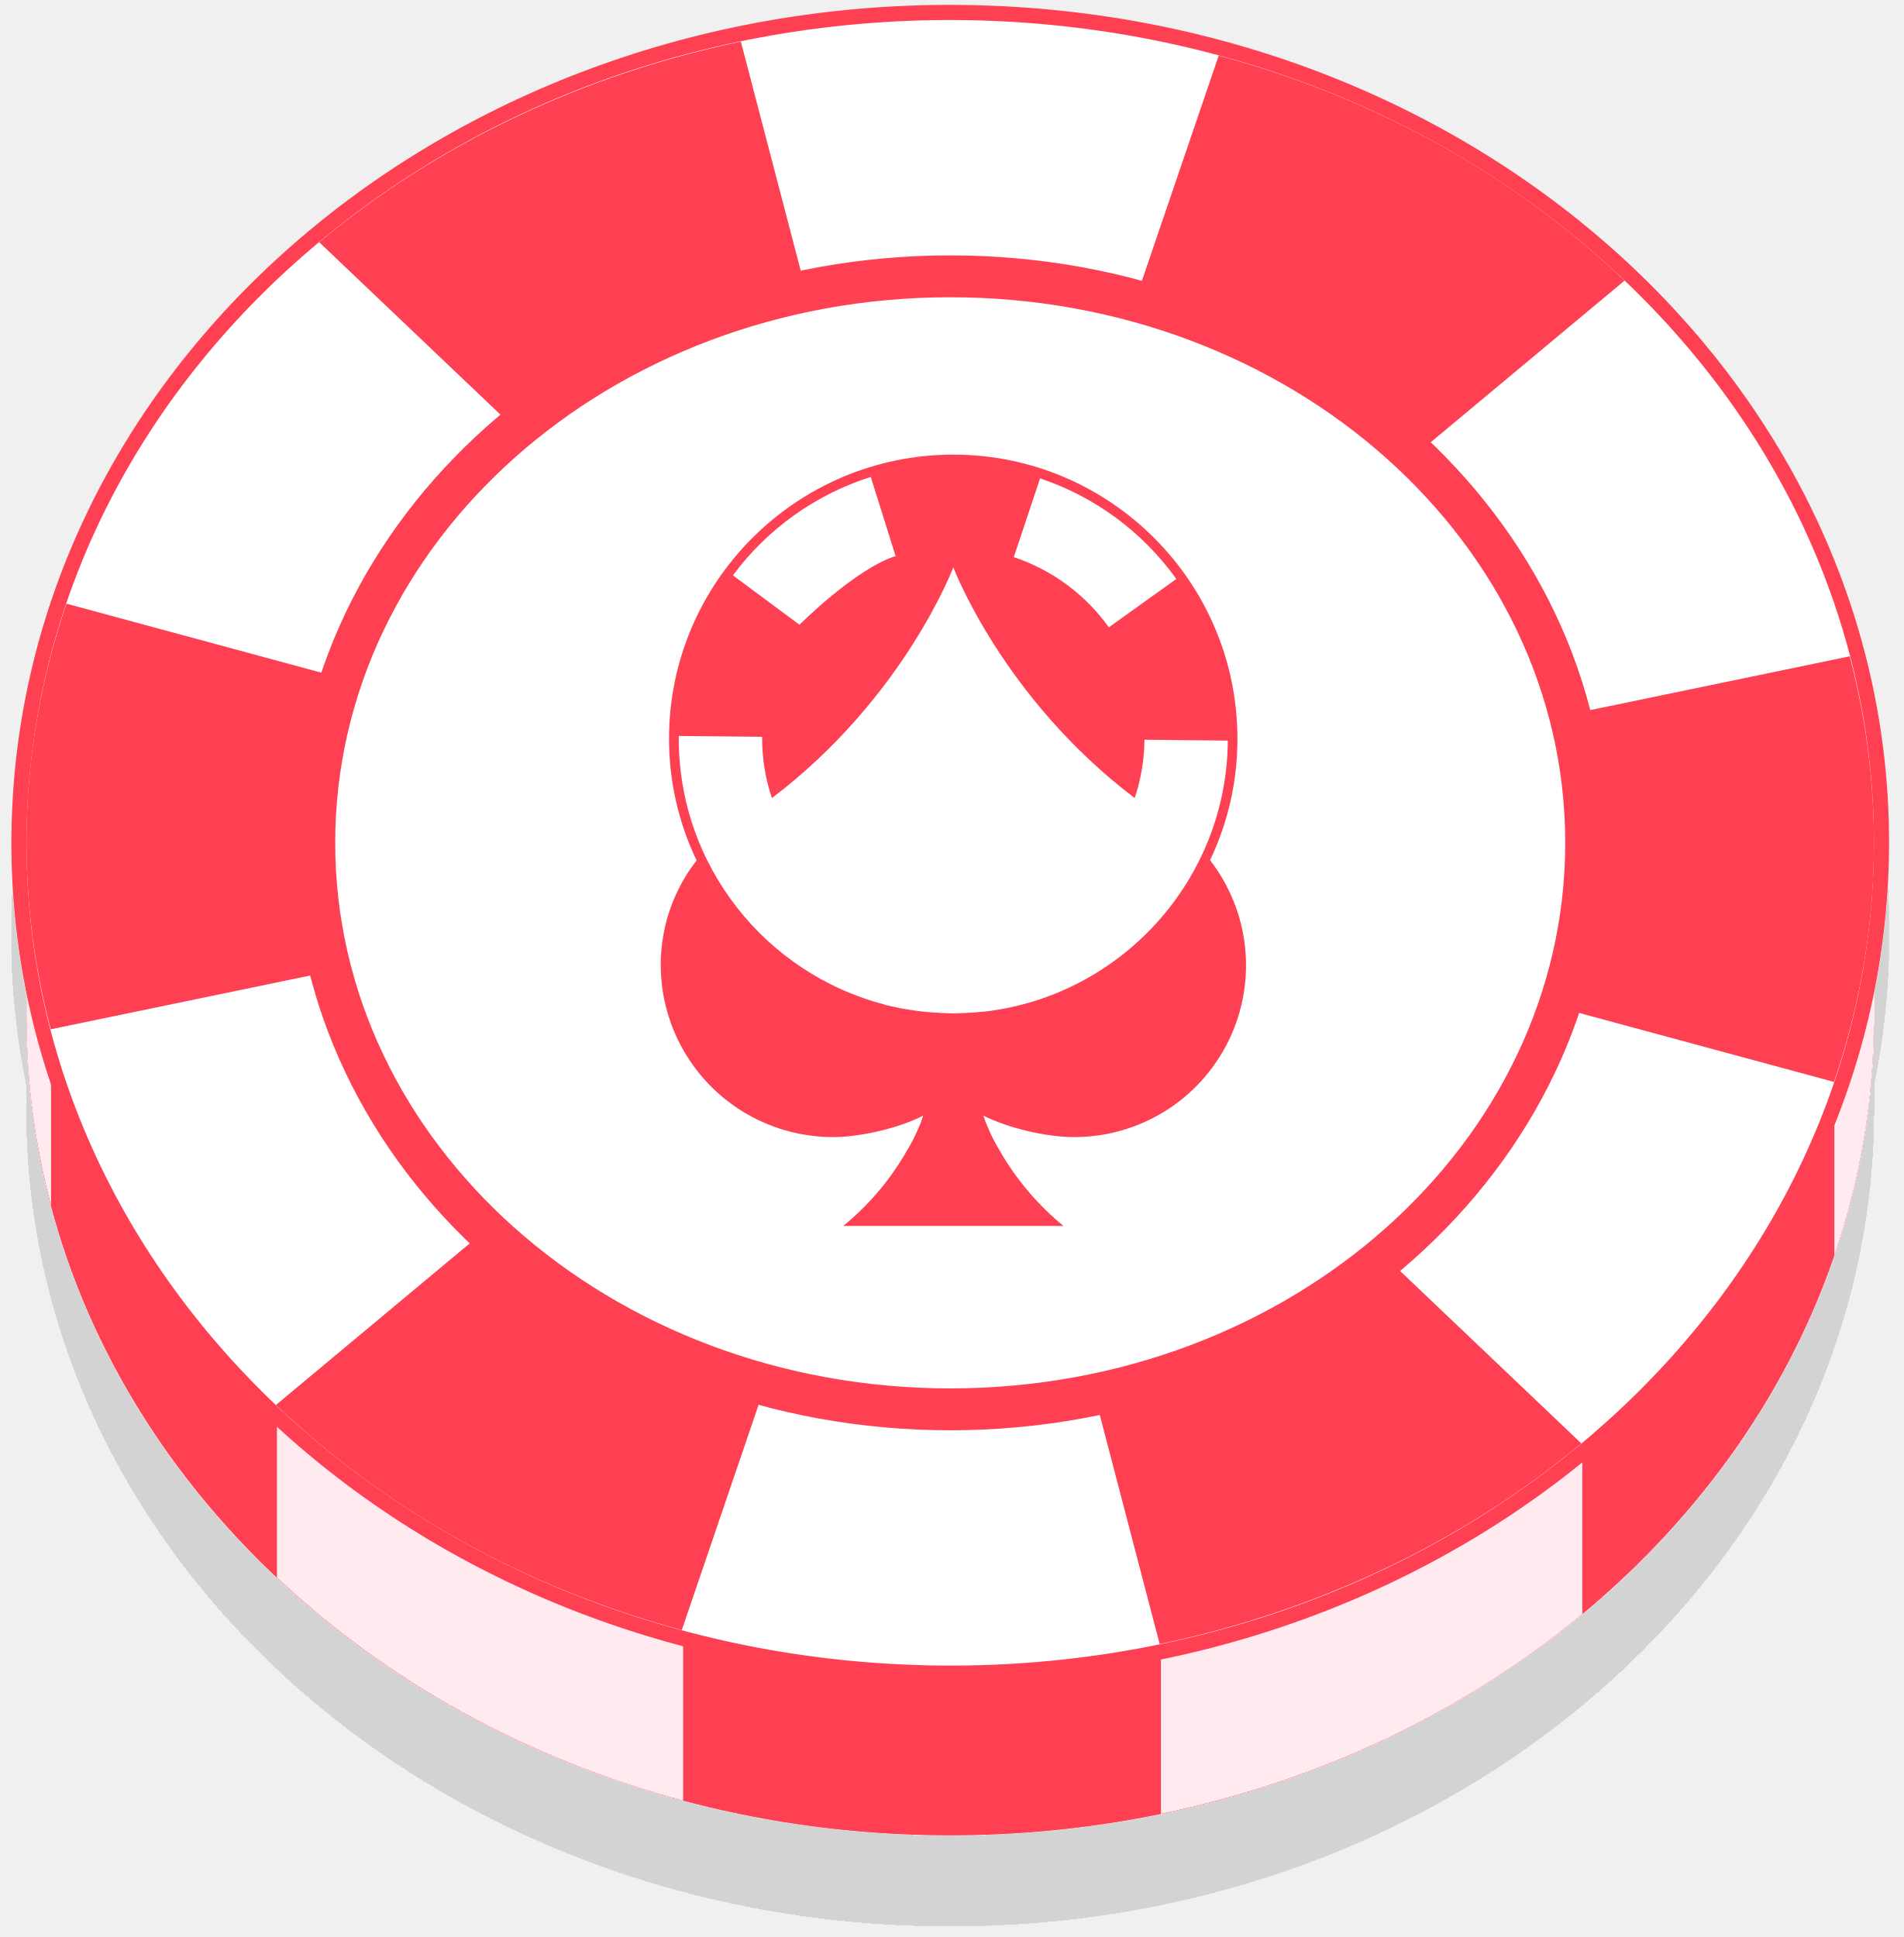
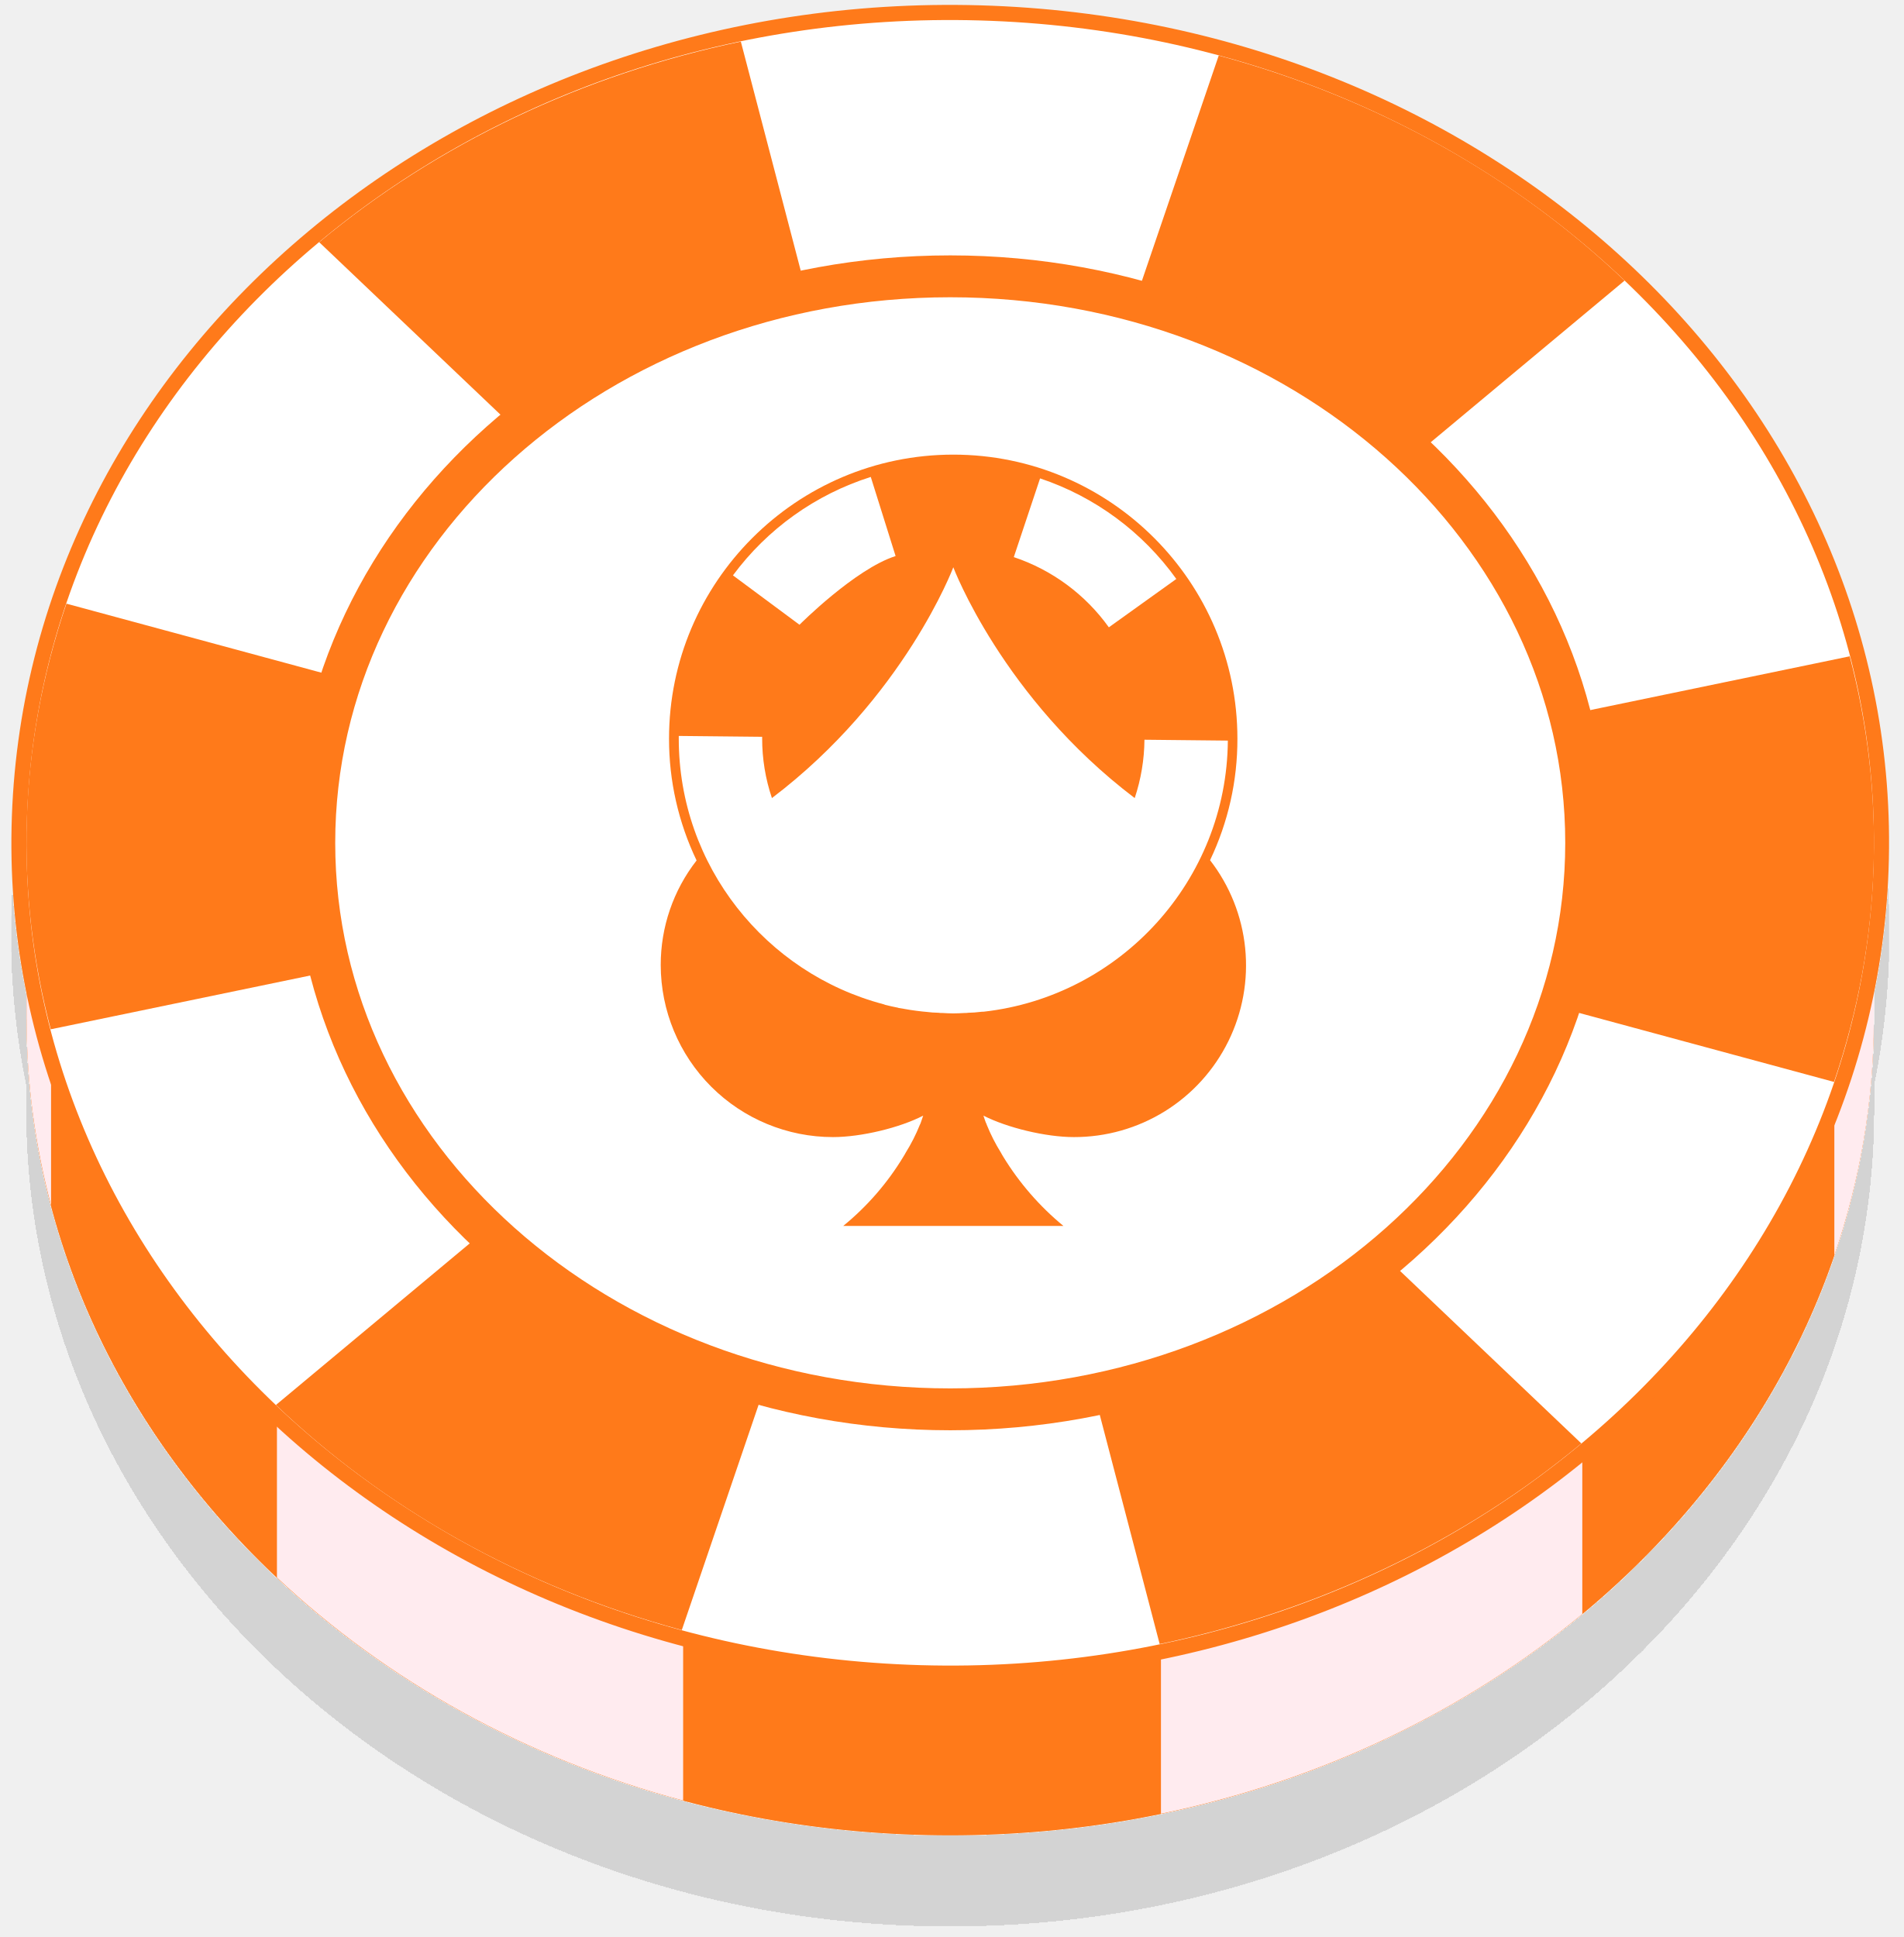
<svg xmlns="http://www.w3.org/2000/svg" width="114" height="116" viewBox="0 0 114 116" fill="none">
  <g filter="url(#filter0_d_3444_4417)">
-     <path d="M111.991 51.068V61.031C111.991 87.892 87.342 109.71 56.892 109.71C26.441 109.71 1.796 87.892 1.796 61.031V60.827H1.791L1.791 51.068H111.991Z" fill="#FF4053" stroke="#FF4053" stroke-width="0.407" />
+     <path d="M111.991 51.068V61.031C111.991 87.892 87.342 109.71 56.892 109.71C26.441 109.71 1.796 87.892 1.796 61.031V60.827H1.791L1.791 51.068H111.991Z" fill="#FF7A1A" stroke="#FF7A1A" stroke-width="0.407" />
    <path d="M3.062 50.865H1.588L1.588 61.031H1.592C1.592 64.874 2.109 68.603 3.058 72.19L3.058 50.861L3.062 50.865Z" fill="#FFEBEF" />
    <path d="M16.582 94.472C23.141 100.648 31.491 105.318 40.904 107.829V50.865H16.582V94.476V94.472Z" fill="#FFEBEF" />
    <path d="M69.514 108.619C79.134 106.633 87.781 102.435 94.743 96.658V50.861H69.514V108.619Z" fill="#FFEBEF" />
    <path d="M109.834 75.186C111.365 70.704 112.199 65.957 112.199 61.031V50.865H109.834V75.186Z" fill="#FFEBEF" />
-     <path d="M1.164 48.886C2.152 21.391 27.947 -0.101 58.676 0.772C89.406 1.645 113.616 24.563 112.628 52.062C111.644 79.558 85.845 101.049 55.116 100.173C24.39 99.3 0.18 76.382 1.164 48.886Z" fill="white" stroke="#FF4053" stroke-width="0.906" />
+     <path d="M1.164 48.886C2.152 21.391 27.947 -0.101 58.676 0.772C89.406 1.645 113.616 24.563 112.628 52.062C111.644 79.558 85.845 101.049 55.116 100.173C24.39 99.3 0.18 76.382 1.164 48.886Z" fill="white" stroke="#FF7A1A" stroke-width="0.906" />
    <path d="M57.676 83.607C78.185 83.607 94.811 68.806 94.811 50.548C94.811 32.29 78.185 17.489 57.676 17.489C37.167 17.489 20.541 32.29 20.541 50.548C20.541 68.806 37.167 83.607 57.676 83.607Z" fill="white" />
-     <path d="M29.488 73.326L16.521 84.139C22.938 90.258 31.182 95.009 40.823 97.619L45.985 82.478C39.438 80.707 33.845 77.482 29.488 73.326Z" fill="#FF4053" />
-     <path d="M20.971 40.752L3.977 36.151C1.05 44.742 0.895 53.487 3.037 61.641L20.335 58.055C18.882 52.518 18.988 46.582 20.975 40.752H20.971Z" fill="#FF4053" />
-     <path d="M65.41 83.048L69.437 98.457C78.878 96.491 87.603 92.342 94.686 86.443L82.55 74.893C77.742 78.895 71.818 81.712 65.41 83.048Z" fill="#FF4053" />
-     <path d="M110.758 39.303L93.46 42.889C94.913 48.426 94.807 54.362 92.82 60.192L109.814 64.793C112.741 56.202 112.896 47.457 110.754 39.303H110.758Z" fill="#FF4053" />
-     <path d="M19.109 14.501L31.246 26.051C36.054 22.049 41.977 19.232 48.386 17.896L44.359 2.491C34.918 4.457 26.193 8.606 19.109 14.505V14.501Z" fill="#FF4053" />
-     <path d="M84.307 27.619L97.274 16.805C90.858 10.686 82.614 5.935 72.973 3.325L67.811 18.466C74.357 20.237 79.951 23.462 84.307 27.619Z" fill="#FF4053" />
-     <path d="M56.897 84.4C77.927 84.4 94.975 69.211 94.975 50.474C94.975 31.737 77.927 16.548 56.897 16.548C35.867 16.548 18.818 31.737 18.818 50.474C18.818 69.211 35.867 84.4 56.897 84.4Z" stroke="#FF4053" stroke-width="2.508" stroke-miterlimit="10" />
-     <path d="M72.453 51.517C73.538 49.244 74.098 46.756 74.092 44.237C74.092 34.862 66.469 27.226 57.081 27.226C47.693 27.226 40.059 34.862 40.059 44.237C40.056 46.761 40.62 49.253 41.709 51.53C40.313 53.319 39.558 55.524 39.562 57.793C39.565 60.527 40.653 63.148 42.587 65.08C44.522 67.012 47.145 68.097 49.879 68.096C51.568 68.096 53.879 67.536 55.278 66.811C55.238 66.939 55.188 67.078 55.138 67.217C55.122 67.27 55.1 67.321 55.073 67.37C54.843 67.944 54.562 68.496 54.235 69.022C54.197 69.099 54.147 69.173 54.095 69.263C53.14 70.845 51.919 72.25 50.488 73.418H63.675C62.249 72.244 61.029 70.84 60.066 69.263C60.016 69.173 59.965 69.099 59.928 69.022C59.601 68.496 59.32 67.944 59.088 67.37C59.072 67.317 59.051 67.265 59.024 67.217C58.975 67.078 58.923 66.938 58.885 66.811C60.299 67.534 62.613 68.096 64.297 68.096C66.223 68.101 68.112 67.565 69.748 66.55C71.384 65.534 72.702 64.079 73.552 62.351C74.402 60.623 74.75 58.691 74.556 56.775C74.362 54.858 73.633 53.035 72.453 51.513V51.517ZM62.276 28.649C65.561 29.748 68.416 31.856 70.434 34.672L66.394 37.568C64.987 35.602 62.995 34.13 60.703 33.363L62.276 28.649ZM52.139 28.562L53.625 33.3C51.2 34.071 47.871 37.414 47.871 37.414L43.886 34.457C45.948 31.672 48.836 29.609 52.139 28.562ZM58.898 60.587C58.83 60.586 58.762 60.589 58.695 60.599C58.458 60.629 58.221 60.647 57.983 60.65C57.903 60.662 57.822 60.667 57.742 60.665C57.512 60.676 57.297 60.689 57.081 60.689C56.865 60.689 56.661 60.676 56.446 60.665C56.357 60.667 56.268 60.662 56.179 60.65C55.946 60.647 55.712 60.629 55.481 60.599C55.391 60.587 55.303 60.587 55.224 60.575C54.742 60.523 54.257 60.446 53.789 60.359C53.782 60.352 53.773 60.349 53.764 60.347C53.506 60.296 53.267 60.244 53.013 60.181C52.978 60.171 52.945 60.158 52.913 60.143C45.863 58.293 40.642 51.865 40.642 44.237V44.073L45.635 44.124V44.211C45.633 45.43 45.83 46.64 46.22 47.794C54.147 41.784 57.081 33.972 57.081 33.972C57.081 33.972 60.016 41.784 67.943 47.794C68.319 46.667 68.516 45.488 68.526 44.3L73.519 44.352C73.457 52.75 67.065 59.672 58.898 60.587Z" fill="#FF4053" />
+     <path d="M29.488 73.326L16.521 84.139C22.938 90.258 31.182 95.009 40.823 97.619L45.985 82.478C39.438 80.707 33.845 77.482 29.488 73.326Z" fill="#FF7A1A" />
+     <path d="M20.971 40.752L3.977 36.151C1.05 44.742 0.895 53.487 3.037 61.641L20.335 58.055C18.882 52.518 18.988 46.582 20.975 40.752H20.971Z" fill="#FF7A1A" />
+     <path d="M65.41 83.048L69.437 98.457C78.878 96.491 87.603 92.342 94.686 86.443L82.55 74.893C77.742 78.895 71.818 81.712 65.41 83.048Z" fill="#FF7A1A" />
+     <path d="M110.758 39.303L93.46 42.889C94.913 48.426 94.807 54.362 92.82 60.192L109.814 64.793C112.741 56.202 112.896 47.457 110.754 39.303H110.758Z" fill="#FF7A1A" />
+     <path d="M19.109 14.501L31.246 26.051C36.054 22.049 41.977 19.232 48.386 17.896L44.359 2.491C34.918 4.457 26.193 8.606 19.109 14.505V14.501Z" fill="#FF7A1A" />
+     <path d="M84.307 27.619L97.274 16.805C90.858 10.686 82.614 5.935 72.973 3.325L67.811 18.466C74.357 20.237 79.951 23.462 84.307 27.619Z" fill="#FF7A1A" />
+     <path d="M56.897 84.4C77.927 84.4 94.975 69.211 94.975 50.474C94.975 31.737 77.927 16.548 56.897 16.548C35.867 16.548 18.818 31.737 18.818 50.474C18.818 69.211 35.867 84.4 56.897 84.4Z" stroke="#FF7A1A" stroke-width="2.508" stroke-miterlimit="10" />
+     <path d="M72.453 51.517C73.538 49.244 74.098 46.756 74.092 44.237C74.092 34.862 66.469 27.226 57.081 27.226C47.693 27.226 40.059 34.862 40.059 44.237C40.056 46.761 40.62 49.253 41.709 51.53C40.313 53.319 39.558 55.524 39.562 57.793C39.565 60.527 40.653 63.148 42.587 65.08C44.522 67.012 47.145 68.097 49.879 68.096C51.568 68.096 53.879 67.536 55.278 66.811C55.238 66.939 55.188 67.078 55.138 67.217C55.122 67.27 55.1 67.321 55.073 67.37C54.843 67.944 54.562 68.496 54.235 69.022C54.197 69.099 54.147 69.173 54.095 69.263C53.14 70.845 51.919 72.25 50.488 73.418H63.675C62.249 72.244 61.029 70.84 60.066 69.263C60.016 69.173 59.965 69.099 59.928 69.022C59.601 68.496 59.32 67.944 59.088 67.37C59.072 67.317 59.051 67.265 59.024 67.217C58.975 67.078 58.923 66.938 58.885 66.811C60.299 67.534 62.613 68.096 64.297 68.096C66.223 68.101 68.112 67.565 69.748 66.55C71.384 65.534 72.702 64.079 73.552 62.351C74.402 60.623 74.75 58.691 74.556 56.775C74.362 54.858 73.633 53.035 72.453 51.513V51.517ZM62.276 28.649C65.561 29.748 68.416 31.856 70.434 34.672L66.394 37.568C64.987 35.602 62.995 34.13 60.703 33.363L62.276 28.649ZM52.139 28.562L53.625 33.3C51.2 34.071 47.871 37.414 47.871 37.414L43.886 34.457C45.948 31.672 48.836 29.609 52.139 28.562ZM58.898 60.587C58.83 60.586 58.762 60.589 58.695 60.599C58.458 60.629 58.221 60.647 57.983 60.65C57.903 60.662 57.822 60.667 57.742 60.665C57.512 60.676 57.297 60.689 57.081 60.689C56.865 60.689 56.661 60.676 56.446 60.665C56.357 60.667 56.268 60.662 56.179 60.65C55.946 60.647 55.712 60.629 55.481 60.599C55.391 60.587 55.303 60.587 55.224 60.575C54.742 60.523 54.257 60.446 53.789 60.359C53.782 60.352 53.773 60.349 53.764 60.347C53.506 60.296 53.267 60.244 53.013 60.181C52.978 60.171 52.945 60.158 52.913 60.143C45.863 58.293 40.642 51.865 40.642 44.237V44.073L45.635 44.124V44.211C45.633 45.43 45.83 46.64 46.22 47.794C54.147 41.784 57.081 33.972 57.081 33.972C57.081 33.972 60.016 41.784 67.943 47.794C68.319 46.667 68.516 45.488 68.526 44.3L73.519 44.352C73.457 52.75 67.065 59.672 58.898 60.587Z" fill="#FF7A1A" />
  </g>
  <defs>
    <filter id="filter0_d_3444_4417" x="0.682" y="0.293" width="112.428" height="115.055" filterUnits="userSpaceOnUse" color-interpolation-filters="sRGB">
      <feFlood flood-opacity="0" result="BackgroundImageFix" />
      <feColorMatrix in="SourceAlpha" type="matrix" values="0 0 0 0 0 0 0 0 0 0 0 0 0 0 0 0 0 0 127 0" result="hardAlpha" />
      <feOffset dy="5.434" />
      <feComposite in2="hardAlpha" operator="out" />
      <feColorMatrix type="matrix" values="0 0 0 0 0 0 0 0 0 0 0 0 0 0 0 0 0 0 0.12 0" />
      <feBlend mode="normal" in2="BackgroundImageFix" result="effect1_dropShadow_3444_4417" />
      <feBlend mode="normal" in="SourceGraphic" in2="effect1_dropShadow_3444_4417" result="shape" />
    </filter>
  </defs>
</svg>
